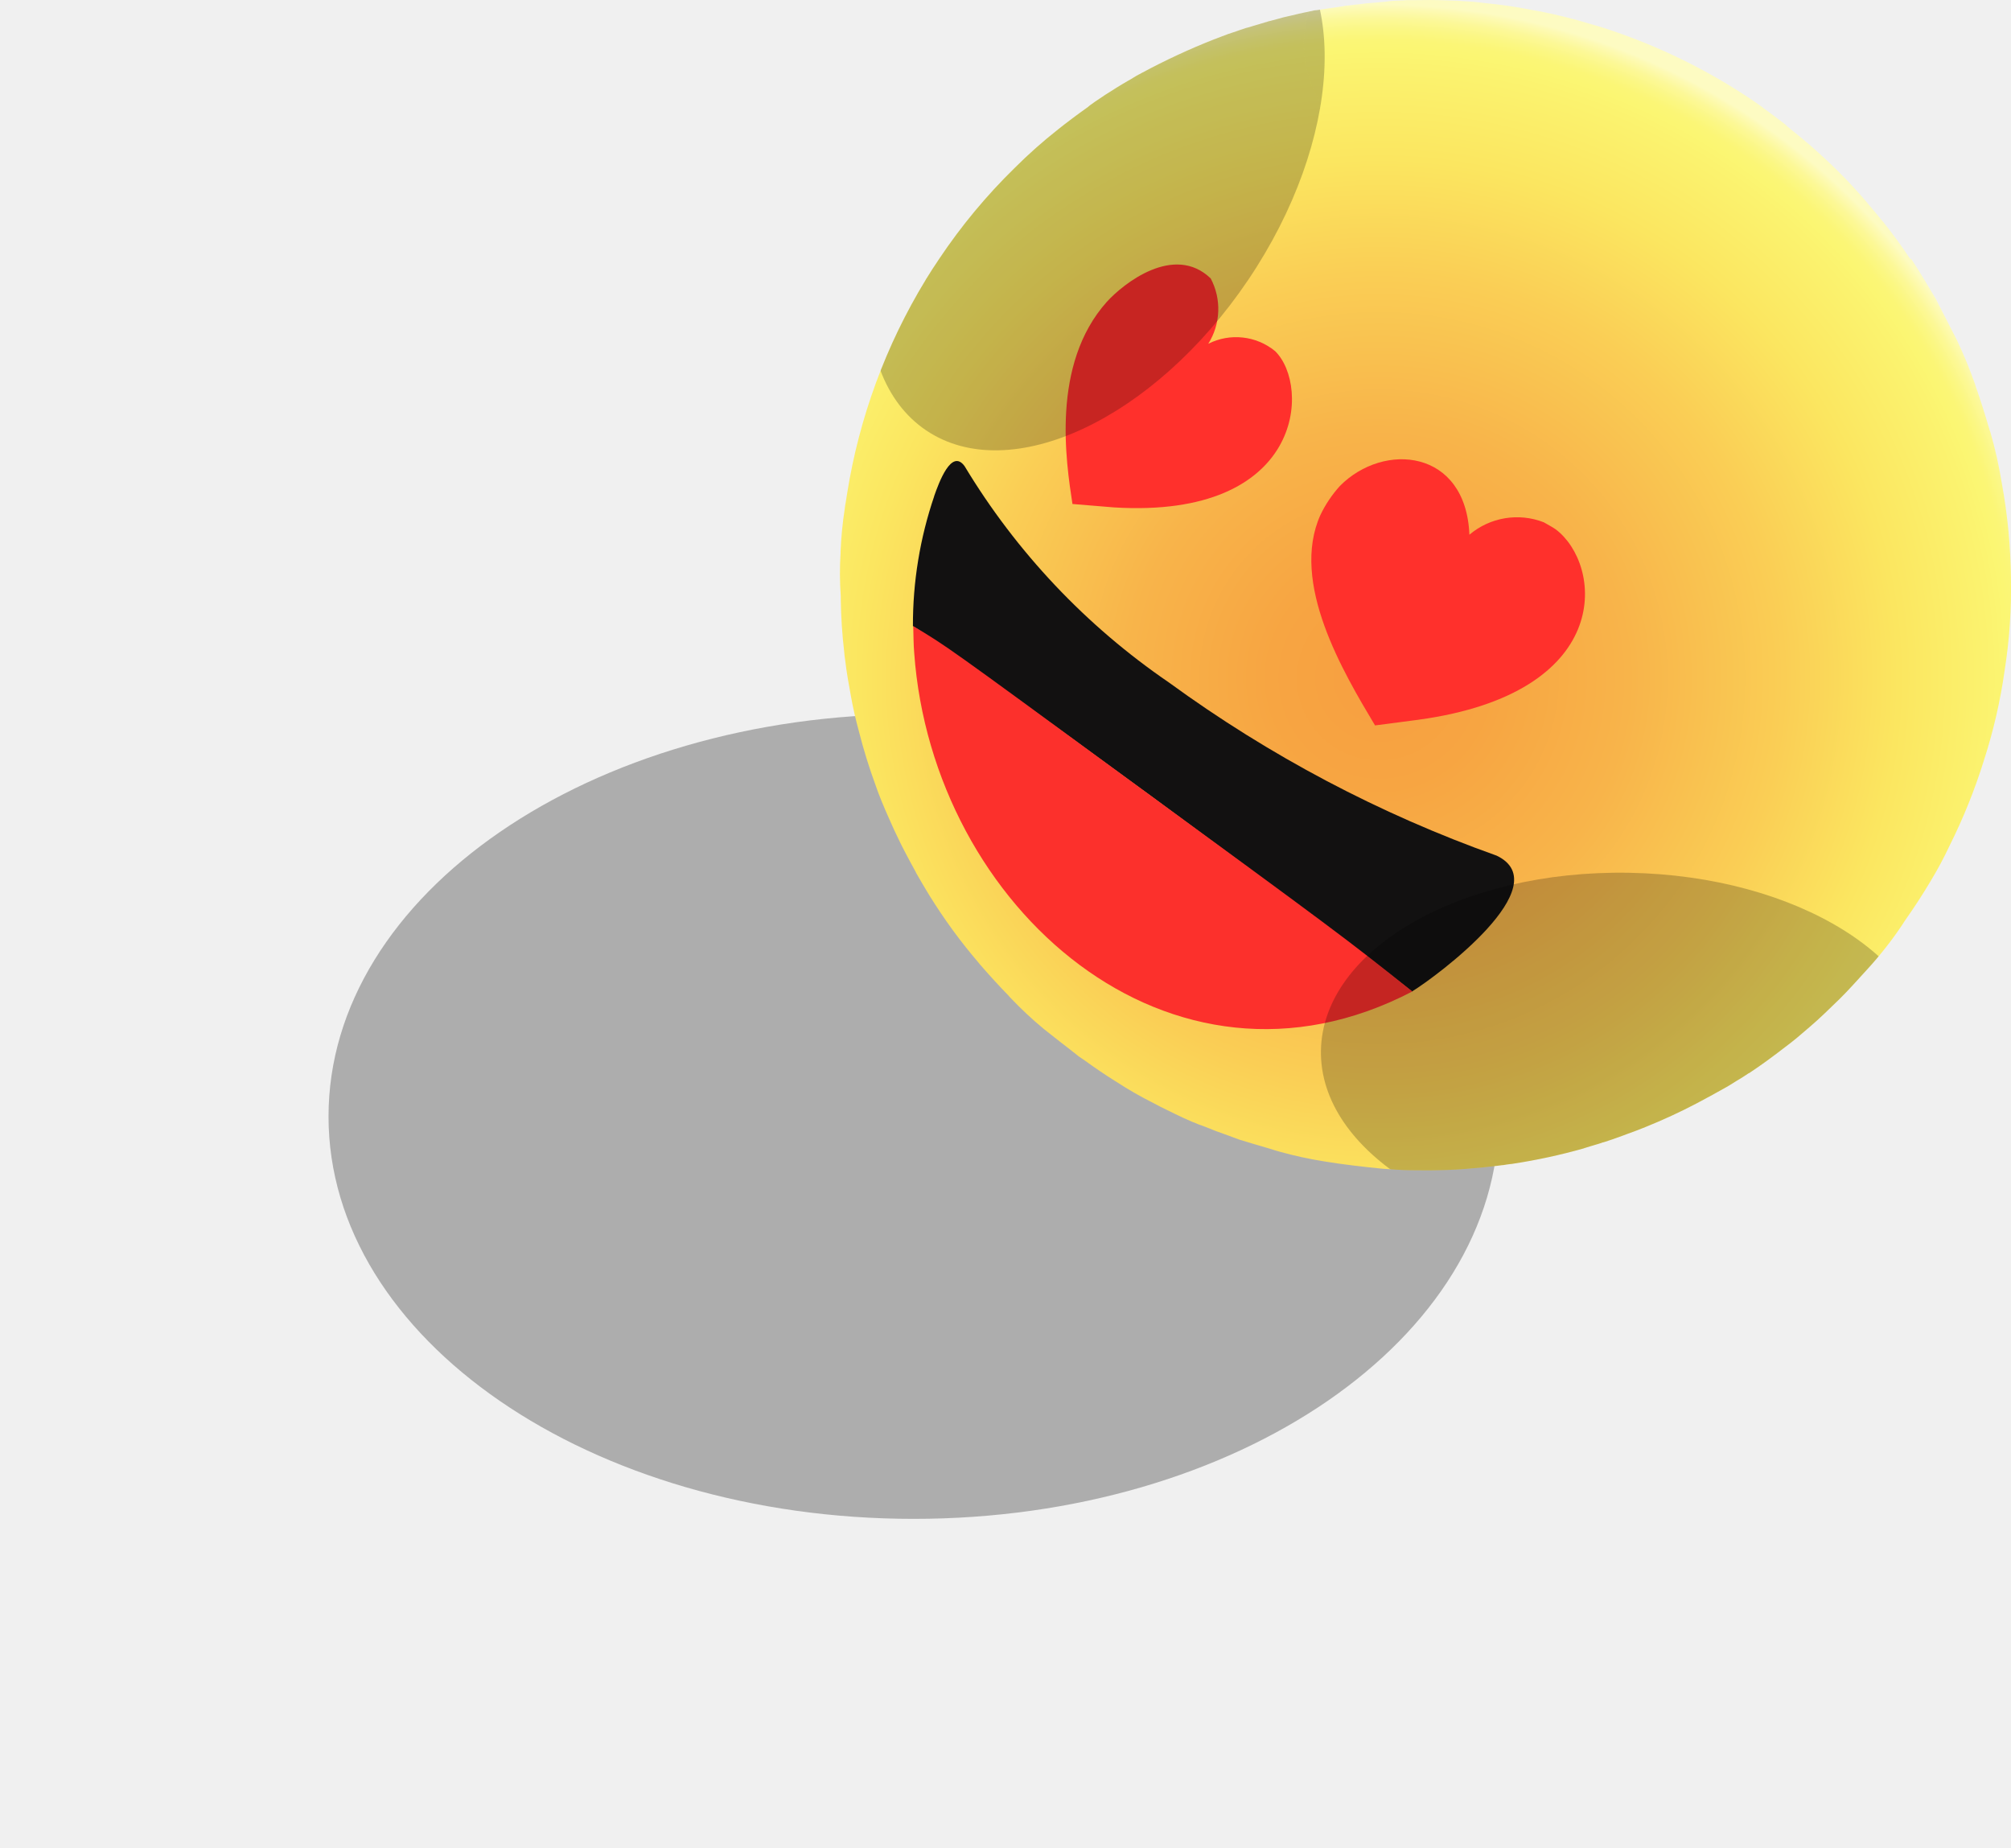
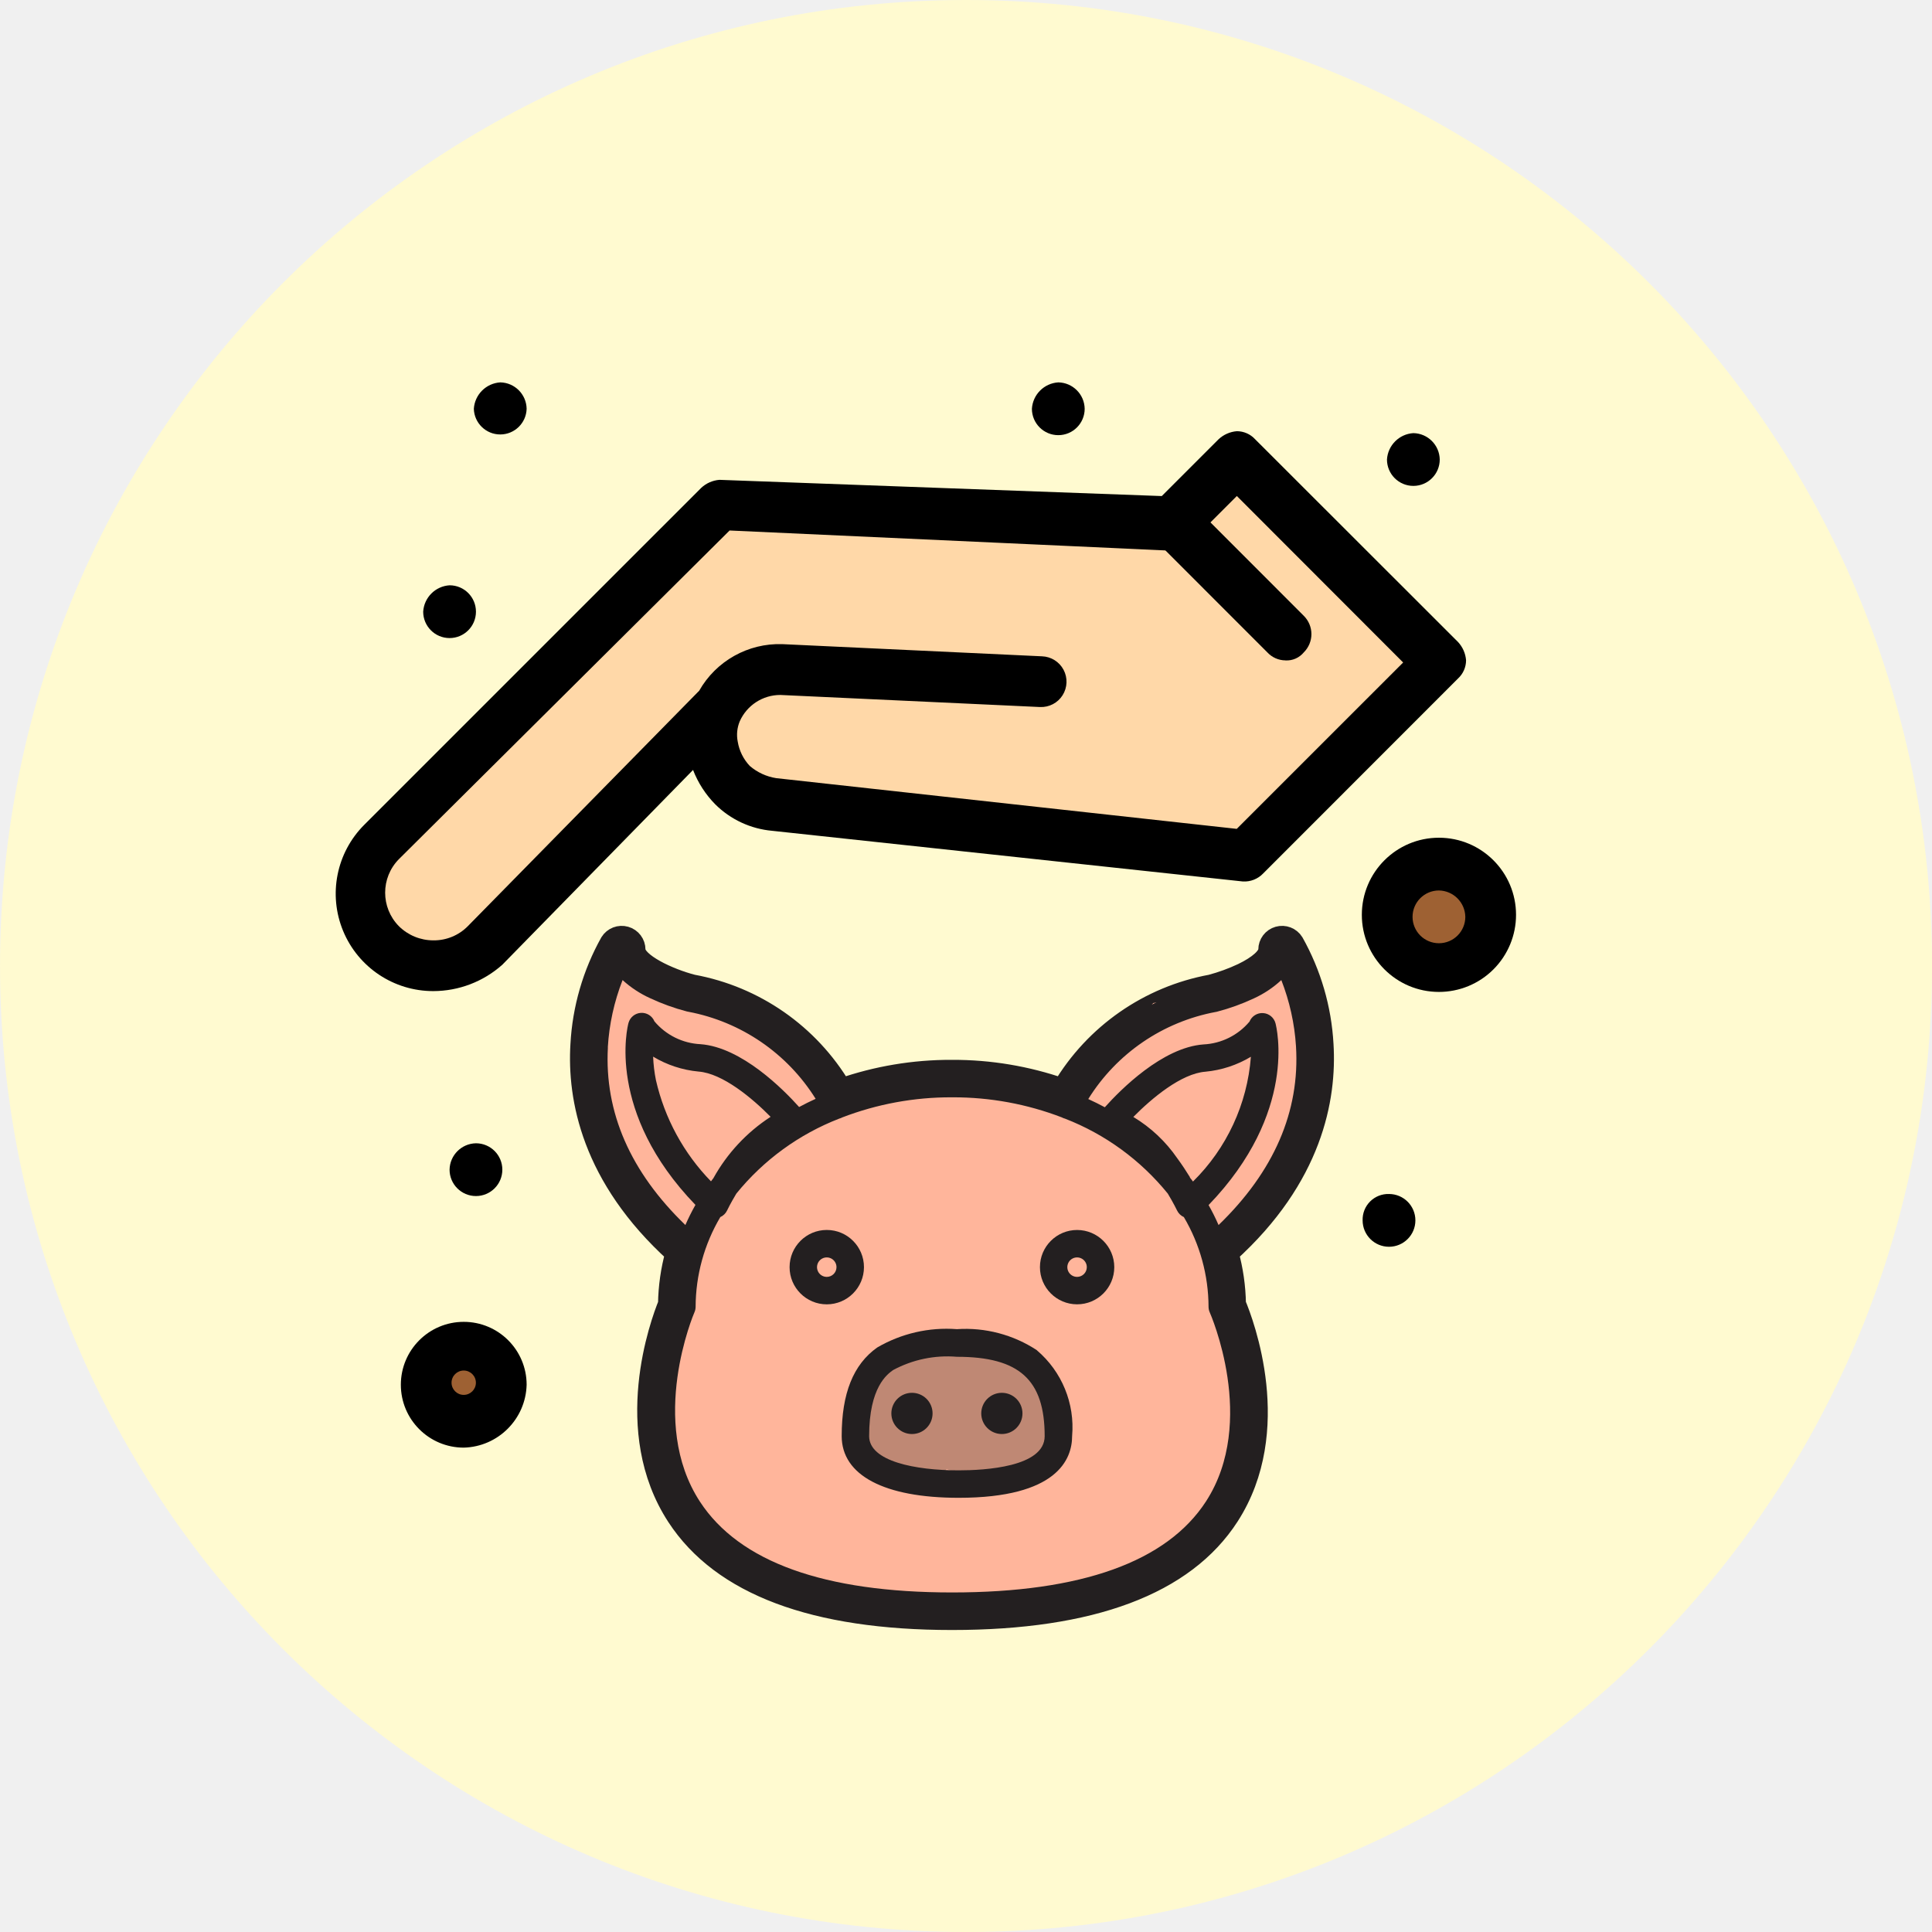
- <svg xmlns="http://www.w3.org/2000/svg" xmlns:xlink="http://www.w3.org/1999/xlink" width="82.478" height="75.758" viewBox="0 0 82.478 75.758">
+ <svg xmlns="http://www.w3.org/2000/svg" width="96" height="96" viewBox="0 0 96 96">
  <defs>
-     <radialGradient id="radial-gradient" cx="0.471" cy="0.58" r="0.575" gradientTransform="matrix(-0.999, -0.004, -0.004, 1, 0.933, 0.001)" gradientUnits="objectBoundingBox">
-       <stop offset="0" stop-color="#f79f40" />
-       <stop offset="0.163" stop-color="#f7a542" />
-       <stop offset="0.371" stop-color="#f8b44a" />
-       <stop offset="0.601" stop-color="#face55" />
-       <stop offset="0.771" stop-color="#fbe660" />
-       <stop offset="0.91" stop-color="#fbf36f" />
-       <stop offset="0.932" stop-color="#fbf672" />
-       <stop offset="0.947" stop-color="#fbf676" />
-       <stop offset="0.962" stop-color="#fbf783" />
-       <stop offset="0.978" stop-color="#fcf897" />
-       <stop offset="0.994" stop-color="#fdfab4" />
-       <stop offset="1" stop-color="#fdfbc2" />
-     </radialGradient>
    <clipPath id="clip-path">
-       <path id="Trazado_116496" data-name="Trazado 116496" d="M52.65,29.84v-.06c0-.11-.03-.77-.15-1.75-.01-.09-.02-.17-.03-.26-.02-.12-.04-.25-.06-.38a23.894,23.894,0,0,0-3.15-8.77c0-.01-.01-.01-.01-.02-.17-.29-.35-.57-.54-.85h0a23.353,23.353,0,0,0-3.06-3.74,20.449,20.449,0,0,0-1.77-1.6c-.39-.32-.78-.62-1.19-.91a.265.265,0,0,1-.06-.05l-.05-.04-.21-.15c-.26-.18-.55-.37-.86-.57h0c-.01-.01-.02-.01-.03-.02-.15-.09-.3-.19-.47-.28-.07-.04-.15-.09-.22-.13s-.12-.07-.19-.11a1.092,1.092,0,0,0-.15-.08,25.413,25.413,0,0,0-2.93-1.4c-.26-.11-.47-.18-.58-.23l-.18-.07-.18-.07c-.01,0-.02-.01-.03-.01l-.04-.01-.3-.1-.04-.01c-.01,0-.03-.01-.04-.01l-.2-.07a2.759,2.759,0,0,0-.27-.08l-.23-.07c-.04-.01-.09-.03-.13-.04-.01,0-.03-.01-.04-.01s-.03-.01-.05-.01a.636.636,0,0,1-.07-.02l-.26-.07-.22-.06c-.07-.02-.14-.03-.21-.05h-.01l-.13-.03-.25-.06-.18-.04a2.049,2.049,0,0,0-.24-.05c-.01,0-.03-.01-.04-.01-.06-.01-.12-.03-.18-.04l-.11-.02-.13-.03h-.02l-.04-.01c-.02,0-.05-.01-.07-.01a1.766,1.766,0,0,1-.2-.04.6.6,0,0,0-.12-.02h0a2.068,2.068,0,0,1-.22-.04l-.19-.03c-.03-.01-.07-.01-.11-.02a.985.985,0,0,0-.17-.02,1,1,0,0,0-.16-.02l-.27-.03-.25-.03c-.03,0-.05-.01-.08-.01h-.02a1.641,1.641,0,0,0-.23-.02l-.34-.03c-.08-.01-.16-.01-.23-.02-.09-.01-.17-.01-.26-.02s-.18-.01-.27-.02A.97.97,0,0,1,29.76,7h-.37c-.48-.01-.96-.01-1.45,0-.11,0-.21,0-.31.01s-.22.01-.32.02c-.07,0-.13.01-.19.01-.16.01-.31.02-.46.04-.05,0-.11.01-.16.01-.22.02-.43.04-.64.07-.1.01-.2.02-.3.04h-.01c-.02,0-.04.01-.06.01q-.24.03-.45.06c-.11.02-.23.04-.34.05-.26.04-.47.08-.61.11-.7.14-1.38.3-2.06.5-.41.11-.77.22-1.21.38a24.021,24.021,0,0,0-5.31,2.61h0c-.17.11-.33.22-.49.33a.265.265,0,0,0-.06.05c-.28.2-.56.4-.84.61a.423.423,0,0,1-.07.05l-.02.02-.02.02c-.01.01-.02.02-.03.02s-.02.01-.03.02c-.08.06-.15.12-.23.18-.15.12-.3.24-.44.36-.08.07-.16.13-.24.2-.16.14-.32.27-.46.4l-.02.02-.02.02c-.03.03-.07.06-.1.09-.75.69-1.21,1.19-1.24,1.22-.23.25-.46.51-.69.77-.16.19-.33.38-.5.59-.01.01-.02.03-.04.04l-.03.03c-.34.42-.69.89-1.08,1.46l-.01.01-.01.01c-.01.01-.01.02-.02.02-.18.26-.36.55-.54.86-.16.26-.32.52-.46.75l-.46.88c-.15.29-.29.56-.42.82a16.758,16.758,0,0,0-.76,1.82h0v.01c-.22.6-.42,1.23-.6,1.84l-.01.02a.037.037,0,0,1-.01.03,17.968,17.968,0,0,0-.5,2.13,23.506,23.506,0,0,0-.17,7.66,22.794,22.794,0,0,0,.82,3.68,23.944,23.944,0,0,0,1.38,3.51,15.311,15.311,0,0,0,.75,1.42c.32.56.68,1.11,1.06,1.66.04.07.09.13.13.2a16,16,0,0,0,1.39,1.8c.34.37.78.88,1.14,1.24s.83.82,1.22,1.15h0c.42.37.6.53.99.83q.72.585,1.47,1.08h.01c.16.11.32.22.49.32.19.12.38.24.55.34.09.05.22.13.36.21a.573.573,0,0,1,.07.04c.15.09.33.18.52.29.04.02.09.05.13.07a22.789,22.789,0,0,0,2.12,1c.18.07.42.17.7.28l.24.09.42.15.3.1.11.03c.01,0,.01,0,.02.01l.16.05a2.759,2.759,0,0,0,.27.08l.26.08c.01,0,.02,0,.02.01a22.1,22.1,0,0,0,2.96.66l.09.01c.08.01.17.03.27.04h.03l.23.03.53.06c.24.03.56.05.79.07s.49.03.74.04h.02c.13.01.25.01.37.01.33.01.77,0,1.1.01s.79-.03,1.13-.05c.72-.06,1.68-.17,2.39-.28a18.747,18.747,0,0,0,1.84-.38c.14-.04.28-.08.43-.12.43-.12.87-.25,1.24-.36l.43-.16c.35-.12.69-.25,1.03-.38l.17-.06c.4-.15.89-.38,1.32-.59.19-.09.37-.18.55-.28a15.71,15.71,0,0,0,1.56-.88c.02-.01.03-.02.05-.03.41-.26.82-.52,1.22-.81.09-.06.18-.12.26-.17l.44-.34c.12-.09.23-.18.35-.27l.66-.52a14.289,14.289,0,0,0,1.37-1.26l.03-.03.07-.07c.35-.35.74-.77,1.2-1.29a.138.138,0,0,0,.03-.04h0a20.958,20.958,0,0,0,2.02-2.71c.01-.01.01-.02.02-.03.19-.3.38-.61.57-.95v-.01h0c.08-.14.16-.29.24-.44.11-.2.22-.41.31-.59l.09-.18c.16-.32.31-.65.47-.99.21-.47.41-.94.56-1.36h0c.26-.7.5-1.44.71-2.23.13-.48.25-.96.33-1.41.1-.48.18-.98.25-1.5.02-.12.03-.23.05-.34.08-.69.14-1.41.16-2.14v-.13C52.68,31.04,52.68,30.45,52.65,29.84Z" transform="translate(-4.654 -6.992)" />
-     </clipPath>
-     <linearGradient id="linear-gradient" x1="-0.166" y1="-323.933" x2="-1.166" y2="-323.933" gradientUnits="objectBoundingBox">
-       <stop offset="0" stop-color="#19b79c" />
-       <stop offset="0.405" stop-color="#1dbb9e" />
-       <stop offset="0.825" stop-color="#2ac8a3" />
-       <stop offset="0.997" stop-color="#31cfa6" />
-     </linearGradient>
-     <linearGradient id="linear-gradient-2" x1="-2.106" y1="-363.238" x2="-3.08" y2="-363.238" xlink:href="#linear-gradient" />
-     <clipPath id="clip-path-2">
-       <path id="Trazado_116504" data-name="Trazado 116504" d="M4.652,29.65v-.06a15.757,15.757,0,0,1,.17-1.74,2.335,2.335,0,0,1,.04-.26c.02-.12.04-.25.06-.38a24.088,24.088,0,0,1,3.22-8.75c0-.01.01-.01.01-.02.18-.29.36-.57.55-.85h0a23.39,23.39,0,0,1,3.09-3.72,20.134,20.134,0,0,1,1.78-1.58q.585-.465,1.2-.9a.265.265,0,0,0,.06-.05l.05-.04.21-.15c.26-.18.55-.37.86-.56h0c.01-.01.02-.01.03-.02.15-.09.31-.19.47-.28a2.53,2.53,0,0,0,.22-.13c.06-.04.12-.07.19-.11.05-.03.1-.05.15-.08a27.308,27.308,0,0,1,2.95-1.37c.26-.1.47-.18.58-.22l.18-.06.18-.06c.01,0,.02-.01.03-.01l.05-.02.3-.1.04-.01c.01,0,.03-.01.04-.01l.2-.06c.08-.02.19-.06.27-.08l.23-.07a.647.647,0,0,0,.13-.04c.01,0,.03-.01.04-.01s.03-.01.05-.01a.637.637,0,0,0,.07-.02l.26-.07.22-.06c.07-.02.14-.03.21-.05h.01l.13-.03c.08-.02.18-.04.25-.06l.18-.04c.08-.02.16-.03.24-.05.01,0,.03-.01.04-.01a1.163,1.163,0,0,0,.18-.04l.11-.01.13-.02h.02l.04-.01c.02,0,.05-.01.07-.01l.2-.03c.04-.01.09-.01.13-.02h0l.22-.03.19-.03a.516.516,0,0,0,.11-.02.985.985,0,0,1,.17-.02c.06-.01.11-.01.16-.02l.27-.03.25-.03c.03,0,.05-.01.08-.01h.02c.07-.01.15-.01.23-.02l.34-.03c.08-.01.16-.01.23-.02a1.569,1.569,0,0,1,.24-.03,2.437,2.437,0,0,1,.27-.01.86.86,0,0,1,.16-.01l.15-.01h.24c.49-.01.97-.01,1.45.01.11,0,.21.01.31.01s.22.01.32.02c.07,0,.13.01.19.01.16.01.31.02.46.04.05.01.11.01.16.02.22.02.43.05.64.07.1.01.2.03.3.04h.01c.02,0,.04.01.06.01.16.02.31.05.45.07l.34.06c.26.05.47.09.6.11.69.14,1.38.31,2.06.52.41.11.76.23,1.21.39a24.178,24.178,0,0,1,5.28,2.65h0c.16.11.33.22.49.34a.265.265,0,0,1,.06.05c.28.2.56.41.83.62a.424.424,0,0,0,.07.05l.02.02.02.02.03.03c.01.01.02.01.02.02.08.06.15.12.22.18.15.12.3.24.44.36.08.07.16.14.24.2.16.14.31.28.46.41l.02.02.02.02c.03.03.07.06.1.09.75.69,1.2,1.2,1.23,1.23.23.25.46.51.68.78.16.19.32.38.49.59.01.01.02.03.04.04l.02.03c.33.42.69.89,1.07,1.47l.04.01.01.01c.01.01.01.02.02.02.17.26.36.56.54.86.16.26.31.53.45.75l.45.88c.15.29.29.56.42.82a18.431,18.431,0,0,1,.75,1.83h0v.01c.21.6.41,1.23.59,1.85l.01.02a.037.037,0,0,0,.01.03,17.59,17.59,0,0,1,.48,2.14,22.71,22.71,0,0,1,.37,3.87,21.465,21.465,0,0,1-.26,3.8,21.96,21.96,0,0,1-.85,3.68,23.286,23.286,0,0,1-1.41,3.5,15.244,15.244,0,0,1-.76,1.42c-.33.56-.69,1.11-1.07,1.65-.04.07-.09.13-.13.2a15.2,15.2,0,0,1-1.41,1.79c-.34.37-.79.88-1.15,1.23s-.84.82-1.22,1.14h0c-.43.37-.6.52-1,.82-.49.38-.98.74-1.48,1.07H41.9c-.16.11-.32.21-.49.31-.19.12-.38.24-.55.33-.09.05-.22.12-.36.2a.574.574,0,0,0-.07.04c-.15.08-.33.18-.52.28-.04.02-.09.05-.13.07a23.108,23.108,0,0,1-2.12.98c-.18.07-.42.17-.71.27l-.24.09-.42.15-.3.1-.11.03c-.01,0-.01,0-.02.01l-.16.05c-.08.02-.19.06-.27.08l-.26.08c-.01,0-.02,0-.02.01a23.962,23.962,0,0,1-2.96.64l-.09.01c-.08.01-.17.02-.27.04H31.8l-.23.03-.53.06c-.24.02-.56.05-.79.07s-.49.03-.74.04h-.02c-.13,0-.25.01-.37.01-.33.01-.77,0-1.1,0s-.79-.04-1.13-.06c-.72-.07-1.68-.18-2.39-.3a16.281,16.281,0,0,1-1.84-.4c-.14-.04-.28-.08-.43-.13-.43-.12-.87-.26-1.24-.37l-.43-.16c-.35-.12-.69-.25-1.03-.39l-.17-.06c-.4-.15-.88-.38-1.32-.6-.19-.09-.37-.18-.55-.28a15.612,15.612,0,0,1-1.55-.89.219.219,0,0,0-.05-.03c-.41-.26-.81-.53-1.21-.82-.09-.06-.17-.12-.25-.17L14,49.97c-.12-.09-.23-.18-.35-.27l-.66-.52a15.233,15.233,0,0,1-1.36-1.27l-.03-.03-.06-.07c-.34-.35-.74-.78-1.19-1.3a.138.138,0,0,1-.03-.04h0a21.889,21.889,0,0,1-2-2.73c-.01-.01-.01-.02-.02-.03-.18-.3-.37-.61-.56-.95v-.01h0c-.08-.14-.16-.29-.24-.44-.11-.21-.22-.41-.31-.59l-.09-.18c-.16-.32-.31-.65-.46-.99-.21-.47-.41-.95-.55-1.36h0a22.441,22.441,0,0,1-.69-2.23c-.13-.48-.24-.96-.32-1.41-.09-.49-.18-.98-.24-1.5-.02-.12-.03-.23-.04-.34a21.166,21.166,0,0,1-.14-2.14v-.13A13.347,13.347,0,0,1,4.652,29.65Z" transform="translate(-4.627 -6.983)" fill="url(#radial-gradient)" />
+       <rect id="Rectángulo_378741" data-name="Rectángulo 378741" width="58.663" height="61.999" transform="translate(0 0)" fill="none" />
    </clipPath>
  </defs>
-   <g id="Grupo_157926" data-name="Grupo 157926" transform="translate(13.474)">
-     <ellipse id="Elipse_4737" data-name="Elipse 4737" cx="24" cy="16.5" rx="24" ry="16.5" transform="translate(0 29.284)" fill="#0b0b0b" opacity="0.292" style="mix-blend-mode: multiply;isolation: isolate" />
-     <path id="Trazado_116493" data-name="Trazado 116493" d="M4.652,29.65v-.06a15.757,15.757,0,0,1,.17-1.74,2.335,2.335,0,0,1,.04-.26c.02-.12.04-.25.06-.38a24.088,24.088,0,0,1,3.22-8.75c0-.01.01-.01.01-.02.18-.29.36-.57.55-.85h0a23.39,23.39,0,0,1,3.09-3.72,20.134,20.134,0,0,1,1.78-1.58q.585-.465,1.2-.9a.265.265,0,0,0,.06-.05l.05-.04.21-.15c.26-.18.55-.37.86-.56h0c.01-.01.02-.01.03-.02.15-.09.31-.19.47-.28a2.53,2.53,0,0,0,.22-.13c.06-.04.12-.07.19-.11.05-.03.1-.05.15-.08a27.308,27.308,0,0,1,2.95-1.37c.26-.1.47-.18.58-.22l.18-.06.18-.06c.01,0,.02-.01.03-.01l.05-.02.3-.1.04-.01c.01,0,.03-.01.04-.01l.2-.06c.08-.02.19-.06.27-.08l.23-.07a.647.647,0,0,0,.13-.04c.01,0,.03-.01.04-.01s.03-.01.05-.01a.637.637,0,0,0,.07-.02l.26-.07.22-.06c.07-.02.14-.03.21-.05h.01l.13-.03c.08-.02.18-.04.25-.06l.18-.04c.08-.02.16-.03.24-.05.01,0,.03-.01.04-.01a1.163,1.163,0,0,0,.18-.04l.11-.01.13-.02h.02l.04-.01c.02,0,.05-.01.07-.01l.2-.03c.04-.01.09-.01.13-.02h0l.22-.03.19-.03a.516.516,0,0,0,.11-.02.985.985,0,0,1,.17-.02c.06-.01.11-.01.16-.02l.27-.03.25-.03c.03,0,.05-.01.08-.01h.02c.07-.01.15-.01.23-.02l.34-.03c.08-.01.16-.01.23-.02a1.569,1.569,0,0,1,.24-.03,2.437,2.437,0,0,1,.27-.01.86.86,0,0,1,.16-.01l.15-.01h.24c.49-.01.97-.01,1.45.01.11,0,.21.01.31.01s.22.01.32.02c.07,0,.13.01.19.01.16.01.31.02.46.04.05.01.11.01.16.02.22.02.43.05.64.07.1.01.2.03.3.04h.01c.02,0,.04.01.06.01.16.02.31.05.45.07l.34.06c.26.05.47.09.6.11.69.14,1.38.31,2.06.52.41.11.76.23,1.21.39a24.178,24.178,0,0,1,5.28,2.65h0c.16.11.33.22.49.34a.265.265,0,0,1,.06.05c.28.2.56.41.83.62a.424.424,0,0,0,.07.05l.02.02.02.02.03.03c.01.01.02.01.02.02.08.06.15.12.22.18.15.12.3.24.44.36.08.07.16.14.24.2.16.14.31.28.46.41l.02.02.02.02c.03.03.07.06.1.09.75.69,1.2,1.2,1.23,1.23.23.25.46.51.68.78.16.19.32.38.49.59.01.01.02.03.04.04l.02.03c.33.42.69.89,1.07,1.47l.04.01.01.01c.01.01.01.02.02.02.17.26.36.56.54.86.16.26.31.53.45.75l.45.88c.15.29.29.56.42.82a18.431,18.431,0,0,1,.75,1.83h0v.01c.21.6.41,1.23.59,1.85l.01.02a.037.037,0,0,0,.01.03,17.59,17.59,0,0,1,.48,2.14,22.71,22.71,0,0,1,.37,3.87,21.465,21.465,0,0,1-.26,3.8,21.96,21.96,0,0,1-.85,3.68,23.286,23.286,0,0,1-1.41,3.5,15.244,15.244,0,0,1-.76,1.42c-.33.56-.69,1.11-1.07,1.65-.04.07-.09.13-.13.2a15.2,15.2,0,0,1-1.41,1.79c-.34.37-.79.88-1.15,1.23s-.84.82-1.22,1.14h0c-.43.37-.6.52-1,.82-.49.38-.98.74-1.48,1.07H41.9c-.16.11-.32.21-.49.31-.19.12-.38.24-.55.33-.09.05-.22.12-.36.2a.574.574,0,0,0-.07.04c-.15.08-.33.18-.52.28-.04.02-.09.05-.13.07a23.108,23.108,0,0,1-2.12.98c-.18.07-.42.17-.71.27l-.24.09-.42.15-.3.1-.11.03c-.01,0-.01,0-.02.01l-.16.05c-.08.02-.19.06-.27.08l-.26.08c-.01,0-.02,0-.02.01a23.962,23.962,0,0,1-2.96.64l-.09.01c-.08.01-.17.02-.27.04H31.8l-.23.03-.53.06c-.24.02-.56.05-.79.07s-.49.03-.74.04h-.02c-.13,0-.25.01-.37.01-.33.01-.77,0-1.1,0s-.79-.04-1.13-.06c-.72-.07-1.68-.18-2.39-.3a16.281,16.281,0,0,1-1.84-.4c-.14-.04-.28-.08-.43-.13-.43-.12-.87-.26-1.24-.37l-.43-.16c-.35-.12-.69-.25-1.03-.39l-.17-.06c-.4-.15-.88-.38-1.32-.6-.19-.09-.37-.18-.55-.28a15.612,15.612,0,0,1-1.55-.89.219.219,0,0,0-.05-.03c-.41-.26-.81-.53-1.21-.82-.09-.06-.17-.12-.25-.17L14,49.97c-.12-.09-.23-.18-.35-.27l-.66-.52a15.233,15.233,0,0,1-1.36-1.27l-.03-.03-.06-.07c-.34-.35-.74-.78-1.19-1.3a.138.138,0,0,1-.03-.04h0a21.889,21.889,0,0,1-2-2.73c-.01-.01-.01-.02-.02-.03-.18-.3-.37-.61-.56-.95v-.01h0c-.08-.14-.16-.29-.24-.44-.11-.21-.22-.41-.31-.59l-.09-.18c-.16-.32-.31-.65-.46-.99-.21-.47-.41-.95-.55-1.36h0a22.441,22.441,0,0,1-.69-2.23c-.13-.48-.24-.96-.32-1.41-.09-.49-.18-.98-.24-1.5-.02-.12-.03-.23-.04-.34a21.166,21.166,0,0,1-.14-2.14v-.13A13.347,13.347,0,0,1,4.652,29.65Z" transform="translate(16.349 -6.983)" fill="url(#radial-gradient)" />
-     <g id="Grupo_86225" data-name="Grupo 86225" transform="translate(20.955 0.009)" clip-path="url(#clip-path)">
-       <path id="Trazado_116494" data-name="Trazado 116494" d="M50.67,21.64a4.37,4.37,0,0,1,.18-.46C50.8,21.33,50.74,21.48,50.67,21.64Z" transform="translate(-48.844 -6.992)" fill="url(#linear-gradient)" />
-       <path id="Trazado_116495" data-name="Trazado 116495" d="M4.7,34.92c.03-.14.05-.28.08-.41C4.75,34.65,4.73,34.79,4.7,34.92Z" transform="translate(43.196 -6.992)" fill="url(#linear-gradient-2)" />
-     </g>
-     <path id="Trazado_116497" data-name="Trazado 116497" d="M25.873,27.33A16.375,16.375,0,0,0,25,32.66c2.26,1.39,16.97,12.2,20.47,14.98,1.03-.63,6.02-4.35,3.47-5.57a52.925,52.925,0,0,1-13.44-7.1,28.664,28.664,0,0,1-8.38-8.87c-.54-.75-1.06.69-1.25,1.23" transform="translate(-1.032 -6.983)" fill="#121111" />
-     <path id="Trazado_116499" data-name="Trazado 116499" d="M29.22,33.76c.75,10.43,10.52,19.05,20.43,13.88-2.65-2.12-3.33-2.62-11.66-8.71-7.45-5.46-7.45-5.46-8.81-6.27.01.33.01.77.04,1.1" transform="translate(-5.199 -6.983)" fill="#fc302c" />
-     <g id="Grupo_86231" data-name="Grupo 86231" transform="translate(40.307 18.833)">
-       <path id="Trazado_116501" data-name="Trazado 116501" d="M22.473,28.1c-1.25,2.78.93,6.44,2.24,8.63.65-.09,1.52-.19,2.17-.29,7.67-1.22,7.14-6.32,5.24-7.75-.14-.1-.34-.2-.49-.29a3.024,3.024,0,0,0-3.05.51c-.14-3.51-3.51-3.82-5.31-2a4.969,4.969,0,0,0-.8,1.19" transform="translate(-22.099 -25.816)" fill="#ff302c" />
-     </g>
-     <g id="Grupo_86232" data-name="Grupo 86232" transform="translate(30.232 10.846)">
-       <path id="Trazado_116503" data-name="Trazado 116503" d="M35.806,19.36c-2.3,2.57-1.67,6.58-1.41,8.29.51.04,1.19.1,1.7.14,7.78.48,8.08-4.98,6.61-6.41a2.529,2.529,0,0,0-2.74-.3,2.679,2.679,0,0,0,.1-2.68c-1.5-1.44-3.58.21-4.26.96" transform="translate(-34.117 -17.829)" fill="#ff302c" />
-     </g>
-     <g id="Enmascarar_grupo_59" data-name="Enmascarar grupo 59" transform="translate(20.976 0)" clip-path="url(#clip-path-2)">
-       <g id="Grupo_86233" data-name="Grupo 86233" transform="translate(-2.683 -7.272)" opacity="0.561" style="mix-blend-mode: multiply;isolation: isolate">
-         <g id="Grupo_86230" data-name="Grupo 86230" transform="translate(0)">
-           <ellipse id="Elipse_4734" data-name="Elipse 4734" cx="12.5" cy="7.5" rx="12.5" ry="7.5" transform="translate(21.707 1.557)" fill="#fff" opacity="0.743" />
-           <ellipse id="Elipse_4735" data-name="Elipse 4735" cx="12.5" cy="7.5" rx="12.5" ry="7.5" transform="translate(26.415 8.388) rotate(124)" opacity="0.387" />
-           <ellipse id="Elipse_4736" data-name="Elipse 4736" cx="12.5" cy="7.5" rx="12.5" ry="7.5" transform="matrix(-1, -0.017, 0.017, -1, 47.282, 58.274)" opacity="0.387" />
+   <g id="Grupo_1077110" data-name="Grupo 1077110" transform="translate(20490 12056)">
+     <g id="Grupo_1077109" data-name="Grupo 1077109">
+       <g id="Grupo_1075485" data-name="Grupo 1075485" transform="translate(-21841.332 -12351)">
+         <circle id="Elipse_4282" data-name="Elipse 4282" cx="48" cy="48" r="48" transform="translate(1351.333 295)" fill="#fffad0" />
+       </g>
+       <g id="Grupo_1076257" data-name="Grupo 1076257" transform="translate(-20473.332 -12037)">
+         <g id="Grupo_1076248" data-name="Grupo 1076248" clip-path="url(#clip-path)">
+           <path id="Trazado_822068" data-name="Trazado 822068" d="M49.094,32.9a11.678,11.678,0,0,0-1.477-5.073.682.682,0,0,0-1.261.36c0,.344-.483.781-1.292,1.17a9.437,9.437,0,0,1-1.552.567,10.908,10.908,0,0,0-7.4,5.153,16.491,16.491,0,0,0-5.455-.914h-.053a16.5,16.5,0,0,0-5.456.914,10.9,10.9,0,0,0-7.4-5.153c-1.173-.3-2.842-1.075-2.842-1.737a.682.682,0,0,0-1.261-.36A11.694,11.694,0,0,0,12.176,32.9c-.162,2.66.538,6.591,4.713,10.375a10,10,0,0,0-.36,2.519c-.382.937-2.356,6.292.433,10.566,2.223,3.407,6.823,5.134,13.673,5.134,6.929,0,11.562-1.736,13.771-5.159,2.754-4.27.731-9.6.336-10.545a10.024,10.024,0,0,0-.361-2.515C48.556,39.5,49.256,35.565,49.094,32.9Zm-35.56.143a10.932,10.932,0,0,1,.734-3.344,5.229,5.229,0,0,0,1.367.9,10.631,10.631,0,0,0,1.828.66c.023.006.046.01.069.014A9.55,9.55,0,0,1,23.861,35.6q-.418.19-.821.407c-.778-.869-2.859-2.971-4.9-3.122a3.189,3.189,0,0,1-2.29-1.135.682.682,0,0,0-1.289.081c-.05.184-1.125,4.425,3.327,9.04a10.755,10.755,0,0,0-.5,1C14.653,39.237,13.356,36.273,13.534,33.048ZM18.66,39.7a10.582,10.582,0,0,1-2.735-5.028,7.427,7.427,0,0,1-.14-1.168,5.339,5.339,0,0,0,2.254.741c1.2.089,2.672,1.323,3.584,2.249a8.608,8.608,0,0,0-2.843,3.049Zm24.6,15.9c-1.943,3-6.189,4.528-12.62,4.528-6.355,0-10.569-1.517-12.526-4.508-2.6-3.978-.3-9.361-.275-9.414a.681.681,0,0,0,.058-.274,8.816,8.816,0,0,1,1.227-4.456.678.678,0,0,0,.337-.329c0-.006.169-.353.459-.837a12.315,12.315,0,0,1,5.114-3.727.654.654,0,0,0,.135-.051l.011-.007a15.019,15.019,0,0,1,5.434-1h.053a15.027,15.027,0,0,1,5.434,1l.01.007a.641.641,0,0,0,.136.051,12.313,12.313,0,0,1,5.112,3.726c.29.483.458.832.46.838a.68.68,0,0,0,.338.329,8.826,8.826,0,0,1,1.227,4.456.678.678,0,0,0,.06.28C43.463,46.273,45.824,51.635,43.255,55.607Zm-.8-16.106c-.177-.288-.388-.612-.632-.943A7.076,7.076,0,0,0,39.647,36.5c.913-.926,2.382-2.159,3.584-2.248a5.353,5.353,0,0,0,2.257-.742,9.735,9.735,0,0,1-2.877,6.2C42.56,39.636,42.508,39.569,42.455,39.5Zm.927,1.373c4.453-4.615,3.377-8.856,3.328-9.04a.682.682,0,0,0-1.29-.081,3.187,3.187,0,0,1-2.29,1.135c-2.041.151-4.122,2.253-4.9,3.122q-.4-.216-.823-.408a9.514,9.514,0,0,1,6.331-4.327c.023,0,.046-.008.069-.014a10.6,10.6,0,0,0,1.828-.66A5.186,5.186,0,0,0,47,29.7a10.919,10.919,0,0,1,.729,3.286c.2,3.248-1.1,6.232-3.847,8.886A10.755,10.755,0,0,0,43.382,40.874Z" fill="none" stroke="#231f20" stroke-miterlimit="10" stroke-width="1" />
+           <path id="Trazado_822069" data-name="Trazado 822069" d="M34.857,48.093a6.446,6.446,0,0,0-3.977-1.048,6.829,6.829,0,0,0-3.961.912c-1.187.842-1.764,2.28-1.764,4.4,0,1.95,2.118,3.068,5.812,3.068,4.906,0,5.638-1.922,5.638-3.068A5.014,5.014,0,0,0,34.857,48.093Zm-3.89,5.963c-2.15,0-4.448-.448-4.448-1.7,0-2.439.9-3.074,1.19-3.283a5.683,5.683,0,0,1,3.171-.66c3.1,0,4.361,1.143,4.361,3.943C35.241,53.89,32.252,54.056,30.967,54.056Z" fill="none" stroke="#231f20" stroke-miterlimit="10" stroke-width="1" />
+           <circle id="Elipse_5970" data-name="Elipse 5970" cx="1.024" cy="1.024" r="1.024" transform="translate(27.623 50.208)" fill="none" stroke="#231f20" stroke-miterlimit="10" stroke-width="1" />
+           <circle id="Elipse_5971" data-name="Elipse 5971" cx="1.024" cy="1.024" r="1.024" transform="translate(32.09 50.208)" fill="none" stroke="#231f20" stroke-miterlimit="10" stroke-width="1" />
+           <path id="Trazado_822070" data-name="Trazado 822070" d="M26.262,43.965a1.848,1.848,0,1,0-1.848,1.847A1.85,1.85,0,0,0,26.262,43.965Zm-1.848.483a.484.484,0,1,1,.483-.483A.484.484,0,0,1,24.414,44.448Z" fill="none" stroke="#231f20" stroke-miterlimit="10" stroke-width="1" />
+           <path id="Trazado_822071" data-name="Trazado 822071" d="M36.856,42.117A1.847,1.847,0,1,0,38.7,43.965,1.85,1.85,0,0,0,36.856,42.117Zm0,2.331a.484.484,0,1,1,.483-.483A.484.484,0,0,1,36.856,44.448Z" fill="none" stroke="#231f20" stroke-miterlimit="10" stroke-width="1" />
+           <path id="Trazado_822072" data-name="Trazado 822072" d="M16.87,42.5l-3-4-1-5,.648-4.062.352-.938,3,1.789,4.753,1.383L23.37,34,24.9,35.788l5.737-.8,5.475.8,2.3-2.283,2.226-2.665,3.753-.594L47.37,28,48.5,33.506l-.743,5.25L43.962,42.95v2.862l1.526,5.42L43.37,57,38.7,59.82,31.37,61l-6.215-.6L20.37,59l-3.5-3.579-.548-3.164.256-4.365.292-2.079.793-2.862Z" fill="#ffb59b" />
+           <path id="Trazado_822073" data-name="Trazado 822073" d="M54.831,24.937a2.521,2.521,0,1,1-2.52,2.52,2.5,2.5,0,0,1,2.52-2.52" fill="#9e6133" />
+           <path id="Trazado_822074" data-name="Trazado 822074" d="M6.377,47.891a1.916,1.916,0,1,1-1.915,1.916,1.854,1.854,0,0,1,1.915-1.916" fill="#9e6133" />
+           <path id="Trazado_822075" data-name="Trazado 822075" d="M41.564,6.856,44.689,3.73,54.771,13.813l-9.578,9.679L21.7,20.971a3.4,3.4,0,0,1-2.017-.907,3.51,3.51,0,0,1-1.008-2.017,2.886,2.886,0,0,1,.2-1.613h-.1L7.385,27.927a3.5,3.5,0,0,1-2.52,1.009,3.5,3.5,0,0,1-2.521-1.009,3.649,3.649,0,0,1,0-5.141L19.081,6.049Z" fill="#ffd8a8" />
+           <path id="Trazado_822076" data-name="Trazado 822076" d="M53.561,2.522a1.335,1.335,0,0,1,1.311,1.311,1.311,1.311,0,0,1-2.622,0,1.4,1.4,0,0,1,1.311-1.311" />
+           <path id="Trazado_822077" data-name="Trazado 822077" d="M52.351,40.329A1.311,1.311,0,1,1,51.04,41.64a1.272,1.272,0,0,1,1.311-1.311" />
+           <path id="Trazado_822078" data-name="Trazado 822078" d="M35.918,0a1.335,1.335,0,0,1,1.311,1.312,1.311,1.311,0,0,1-2.622,0A1.4,1.4,0,0,1,35.918,0" />
+           <path id="Trazado_822079" data-name="Trazado 822079" d="M8.192,0A1.336,1.336,0,0,1,9.5,1.312a1.312,1.312,0,0,1-2.623,0A1.405,1.405,0,0,1,8.192,0" />
+           <path id="Trazado_822080" data-name="Trazado 822080" d="M6.982,37.809A1.311,1.311,0,1,1,5.671,39.12a1.336,1.336,0,0,1,1.311-1.311" />
+           <path id="Trazado_822081" data-name="Trazado 822081" d="M5.672,10.083A1.311,1.311,0,1,1,4.36,11.394a1.4,1.4,0,0,1,1.312-1.311" />
+           <path id="Trazado_822082" data-name="Trazado 822082" d="M47.21,13.814a1.236,1.236,0,0,1-.907-.4L40.656,7.764A1.283,1.283,0,1,1,42.472,5.95L48.117,11.6a1.278,1.278,0,0,1,0,1.816,1.1,1.1,0,0,1-.907.4" />
+           <path id="Trazado_822083" data-name="Trazado 822083" d="M4.865,30.247a4.84,4.84,0,0,1-3.428-8.268L18.174,5.243a1.5,1.5,0,0,1,.907-.4l21.979.806,2.823-2.823a1.506,1.506,0,0,1,.907-.4,1.233,1.233,0,0,1,.908.4L55.78,12.9a1.507,1.507,0,0,1,.4.908,1.234,1.234,0,0,1-.4.907L46.1,24.4a1.292,1.292,0,0,1-1.008.4L21.7,22.282a4.587,4.587,0,0,1-2.823-1.311,5.012,5.012,0,0,1-1.108-1.713L8.293,28.936a5.166,5.166,0,0,1-3.428,1.311M19.585,7.36,3.151,23.693a2.372,2.372,0,0,0,0,3.327,2.429,2.429,0,0,0,1.714.706,2.362,2.362,0,0,0,1.714-.706L17.972,15.426l.1-.1a4.58,4.58,0,0,1,4.134-2.319l12.905.605a1.261,1.261,0,1,1-.1,2.52l-12.905-.6a2.205,2.205,0,0,0-2.017,1.311,1.743,1.743,0,0,0-.1,1.007,2.3,2.3,0,0,0,.6,1.21,2.646,2.646,0,0,0,1.31.606l22.887,2.52,8.268-8.267L44.79,5.646,42.472,7.965a1.5,1.5,0,0,1-.908.4Z" />
+           <path id="Trazado_822084" data-name="Trazado 822084" d="M6.377,52.932A3.125,3.125,0,1,1,9.5,49.807a3.209,3.209,0,0,1-3.126,3.125m0-3.831a.605.605,0,0,0,0,1.21.6.6,0,1,0,0-1.21" />
+           <path id="Trazado_822085" data-name="Trazado 822085" d="M54.831,30.288a3.831,3.831,0,1,1,3.832-3.831,3.829,3.829,0,0,1-3.832,3.831m0-5.041a1.311,1.311,0,1,0,1.312,1.311,1.335,1.335,0,0,0-1.312-1.311" />
+           <path id="Trazado_822086" data-name="Trazado 822086" d="M30.37,54l3,1,1.872-1.2.677-1.542-.468-2.45-1.313-1.582-4.467-.333-2.305.518-1,1.59v2l-.108.778,1.361,1.279L29.37,55Z" fill="#bf8874" />
+           <path id="Trazado_822087" data-name="Trazado 822087" d="M49.094,32.9a11.678,11.678,0,0,0-1.477-5.073.682.682,0,0,0-1.261.36c0,.344-.483.781-1.292,1.17a9.437,9.437,0,0,1-1.552.567,10.908,10.908,0,0,0-7.4,5.153,16.491,16.491,0,0,0-5.455-.914h-.053a16.5,16.5,0,0,0-5.456.914,10.9,10.9,0,0,0-7.4-5.153c-1.173-.3-2.842-1.075-2.842-1.737a.682.682,0,0,0-1.261-.36A11.694,11.694,0,0,0,12.176,32.9c-.162,2.66.538,6.591,4.713,10.375a10,10,0,0,0-.36,2.519c-.382.937-2.356,6.292.433,10.566,2.223,3.407,6.823,5.134,13.673,5.134,6.929,0,11.562-1.736,13.771-5.159,2.754-4.27.731-9.6.336-10.545a10.024,10.024,0,0,0-.361-2.515c4.175-3.784,4.875-7.715,4.713-10.375m-35.56.143a10.932,10.932,0,0,1,.734-3.344,5.229,5.229,0,0,0,1.367.9,10.631,10.631,0,0,0,1.828.66c.023.006.046.01.069.014A9.55,9.55,0,0,1,23.861,35.6q-.418.19-.821.407c-.778-.869-2.859-2.971-4.9-3.122a3.189,3.189,0,0,1-2.29-1.135.682.682,0,0,0-1.289.081c-.05.184-1.125,4.425,3.327,9.04a10.755,10.755,0,0,0-.5,1c-2.731-2.637-4.028-5.6-3.85-8.826M18.66,39.7a10.582,10.582,0,0,1-2.735-5.028,7.427,7.427,0,0,1-.14-1.168,5.339,5.339,0,0,0,2.254.741c1.2.089,2.672,1.323,3.584,2.249a8.608,8.608,0,0,0-2.843,3.049l-.12.157m24.6,15.9c-1.943,3-6.189,4.528-12.62,4.528-6.355,0-10.569-1.517-12.526-4.508-2.6-3.978-.3-9.361-.275-9.414a.681.681,0,0,0,.058-.274,8.816,8.816,0,0,1,1.227-4.456.678.678,0,0,0,.337-.329c0-.006.169-.353.459-.837a12.315,12.315,0,0,1,5.114-3.727.654.654,0,0,0,.135-.051l.011-.007a15.019,15.019,0,0,1,5.434-1h.053a15.027,15.027,0,0,1,5.434,1l.01.007a.641.641,0,0,0,.136.051,12.313,12.313,0,0,1,5.112,3.726c.29.483.458.832.46.838a.68.68,0,0,0,.338.329,8.826,8.826,0,0,1,1.227,4.456.678.678,0,0,0,.06.28c.024.054,2.385,5.416-.184,9.388m-.8-16.106c-.177-.288-.388-.612-.632-.943A7.076,7.076,0,0,0,39.647,36.5c.913-.926,2.382-2.159,3.584-2.248a5.353,5.353,0,0,0,2.257-.742,9.735,9.735,0,0,1-2.877,6.2c-.051-.068-.1-.135-.156-.2m.927,1.373c4.453-4.615,3.377-8.856,3.328-9.04a.682.682,0,0,0-1.29-.081,3.187,3.187,0,0,1-2.29,1.135c-2.041.151-4.122,2.253-4.9,3.122q-.4-.216-.823-.408a9.514,9.514,0,0,1,6.331-4.327c.023,0,.046-.008.069-.014a10.6,10.6,0,0,0,1.828-.66A5.186,5.186,0,0,0,47,29.7a10.919,10.919,0,0,1,.729,3.286c.2,3.248-1.1,6.232-3.847,8.886a10.755,10.755,0,0,0-.5-1" fill="#231f20" />
+           <path id="Trazado_822088" data-name="Trazado 822088" d="M34.857,48.093a6.446,6.446,0,0,0-3.977-1.048,6.829,6.829,0,0,0-3.961.912c-1.187.842-1.764,2.28-1.764,4.4,0,1.95,2.118,3.068,5.812,3.068,4.906,0,5.638-1.922,5.638-3.068a5.014,5.014,0,0,0-1.748-4.259m-3.89,5.963c-2.15,0-4.448-.448-4.448-1.7,0-2.439.9-3.074,1.19-3.283a5.683,5.683,0,0,1,3.171-.66c3.1,0,4.361,1.143,4.361,3.943,0,1.538-2.989,1.7-4.274,1.7" fill="#231f20" />
+           <path id="Trazado_822089" data-name="Trazado 822089" d="M28.647,50.208a1.024,1.024,0,1,0,1.024,1.024,1.023,1.023,0,0,0-1.024-1.024" fill="#231f20" />
+           <path id="Trazado_822090" data-name="Trazado 822090" d="M33.114,50.208a1.024,1.024,0,1,0,1.024,1.024,1.023,1.023,0,0,0-1.024-1.024" fill="#231f20" />
+           <path id="Trazado_822091" data-name="Trazado 822091" d="M26.262,43.965a1.848,1.848,0,1,0-1.848,1.847,1.85,1.85,0,0,0,1.848-1.847m-1.848.483a.484.484,0,1,1,.483-.483.484.484,0,0,1-.483.483" fill="#231f20" />
+           <path id="Trazado_822092" data-name="Trazado 822092" d="M36.856,42.117A1.847,1.847,0,1,0,38.7,43.965a1.85,1.85,0,0,0-1.848-1.848m0,2.331a.484.484,0,1,1,.483-.483.484.484,0,0,1-.483.483" fill="#231f20" />
        </g>
      </g>
    </g>
  </g>
</svg>
